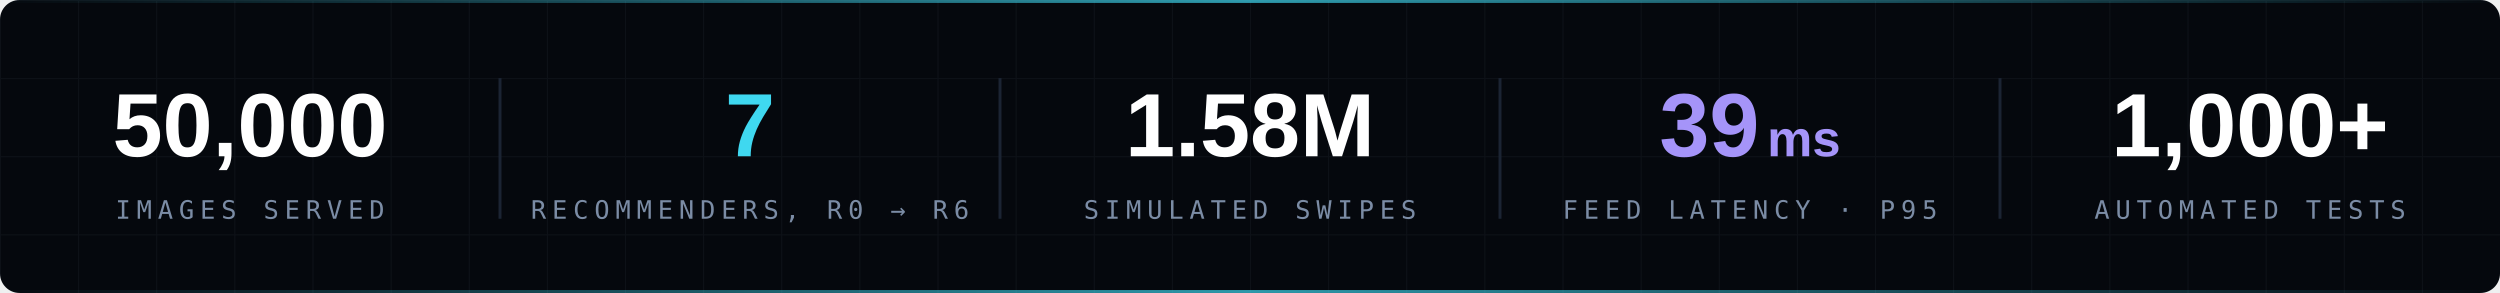
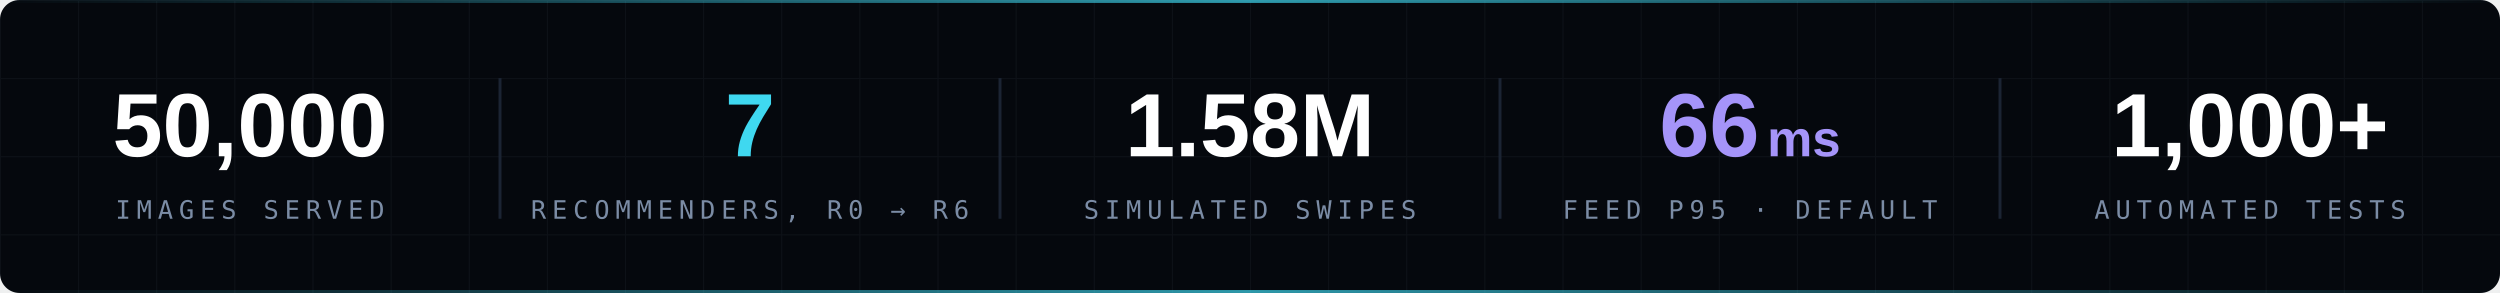
- <svg xmlns="http://www.w3.org/2000/svg" viewBox="0 0 1280 150" width="1280" height="150" role="img" aria-label="50,000 images; 7 recommenders; 1.58 million simulated swipes; 39 ms p95 feed latency; about 1,000 tests">
+ <svg xmlns="http://www.w3.org/2000/svg" viewBox="0 0 1280 150" width="1280" height="150" role="img" aria-label="50,000 images; 7 recommenders; 1.58 million simulated swipes; 66 ms feed latency at p95 for the default model; about 1,000 tests">
  <defs>
    <pattern id="g" width="40" height="40" patternUnits="userSpaceOnUse">
      <path d="M40 0H0V40" fill="none" stroke="#94a3b8" stroke-opacity="0.06" />
    </pattern>
    <linearGradient id="edge" x1="0" x2="1">
      <stop offset="0" stop-color="#3fd8f0" stop-opacity="0" />
      <stop offset="0.5" stop-color="#3fd8f0" stop-opacity="0.7" />
      <stop offset="1" stop-color="#3fd8f0" stop-opacity="0" />
    </linearGradient>
  </defs>
  <rect width="1280" height="150" rx="10" fill="#05080d" />
  <rect width="1280" height="150" rx="10" fill="url(#g)" />
  <rect x="0" y="0" width="1280" height="1.5" fill="url(#edge)" />
  <rect x="0" y="148.5" width="1280" height="1.5" fill="url(#edge)" />
  <g font-family="'Segoe UI', 'Helvetica Neue', Arial, sans-serif" text-anchor="middle">
    <g transform="translate(128 0)">
      <text y="80" font-size="46" font-weight="700" fill="#ffffff">50,000</text>
      <text y="112" font-family="Consolas, Menlo, monospace" font-size="13" letter-spacing="3" fill="#7b8ca5">IMAGES SERVED</text>
    </g>
    <g transform="translate(384 0)">
      <text y="80" font-size="46" font-weight="700" fill="#3fd8f0">7</text>
      <text y="112" font-family="Consolas, Menlo, monospace" font-size="13" letter-spacing="3" fill="#7b8ca5">RECOMMENDERS, R0 → R6</text>
    </g>
    <g transform="translate(640 0)">
      <text y="80" font-size="46" font-weight="700" fill="#ffffff">1.58M</text>
      <text y="112" font-family="Consolas, Menlo, monospace" font-size="13" letter-spacing="3" fill="#7b8ca5">SIMULATED SWIPES</text>
    </g>
    <g transform="translate(896 0)">
-       <text y="80" font-size="46" font-weight="700" fill="#a594f9">39<tspan font-size="26" dx="4">ms</tspan>
+       <text y="80" font-size="46" font-weight="700" fill="#a594f9">66<tspan font-size="26" dx="4">ms</tspan>
      </text>
-       <text y="112" font-family="Consolas, Menlo, monospace" font-size="13" letter-spacing="3" fill="#7b8ca5">FEED LATENCY · P95</text>
+       <text y="112" font-family="Consolas, Menlo, monospace" font-size="13" letter-spacing="3" fill="#7b8ca5">FEED P95 · DEFAULT</text>
    </g>
    <g transform="translate(1152 0)">
      <text y="80" font-size="46" font-weight="700" fill="#ffffff">1,000+</text>
      <text y="112" font-family="Consolas, Menlo, monospace" font-size="13" letter-spacing="3" fill="#7b8ca5">AUTOMATED TESTS</text>
    </g>
  </g>
  <g stroke="#1b2433" stroke-width="1.5">
    <path d="M256 40V112M512 40V112M768 40V112M1024 40V112" />
  </g>
</svg>
